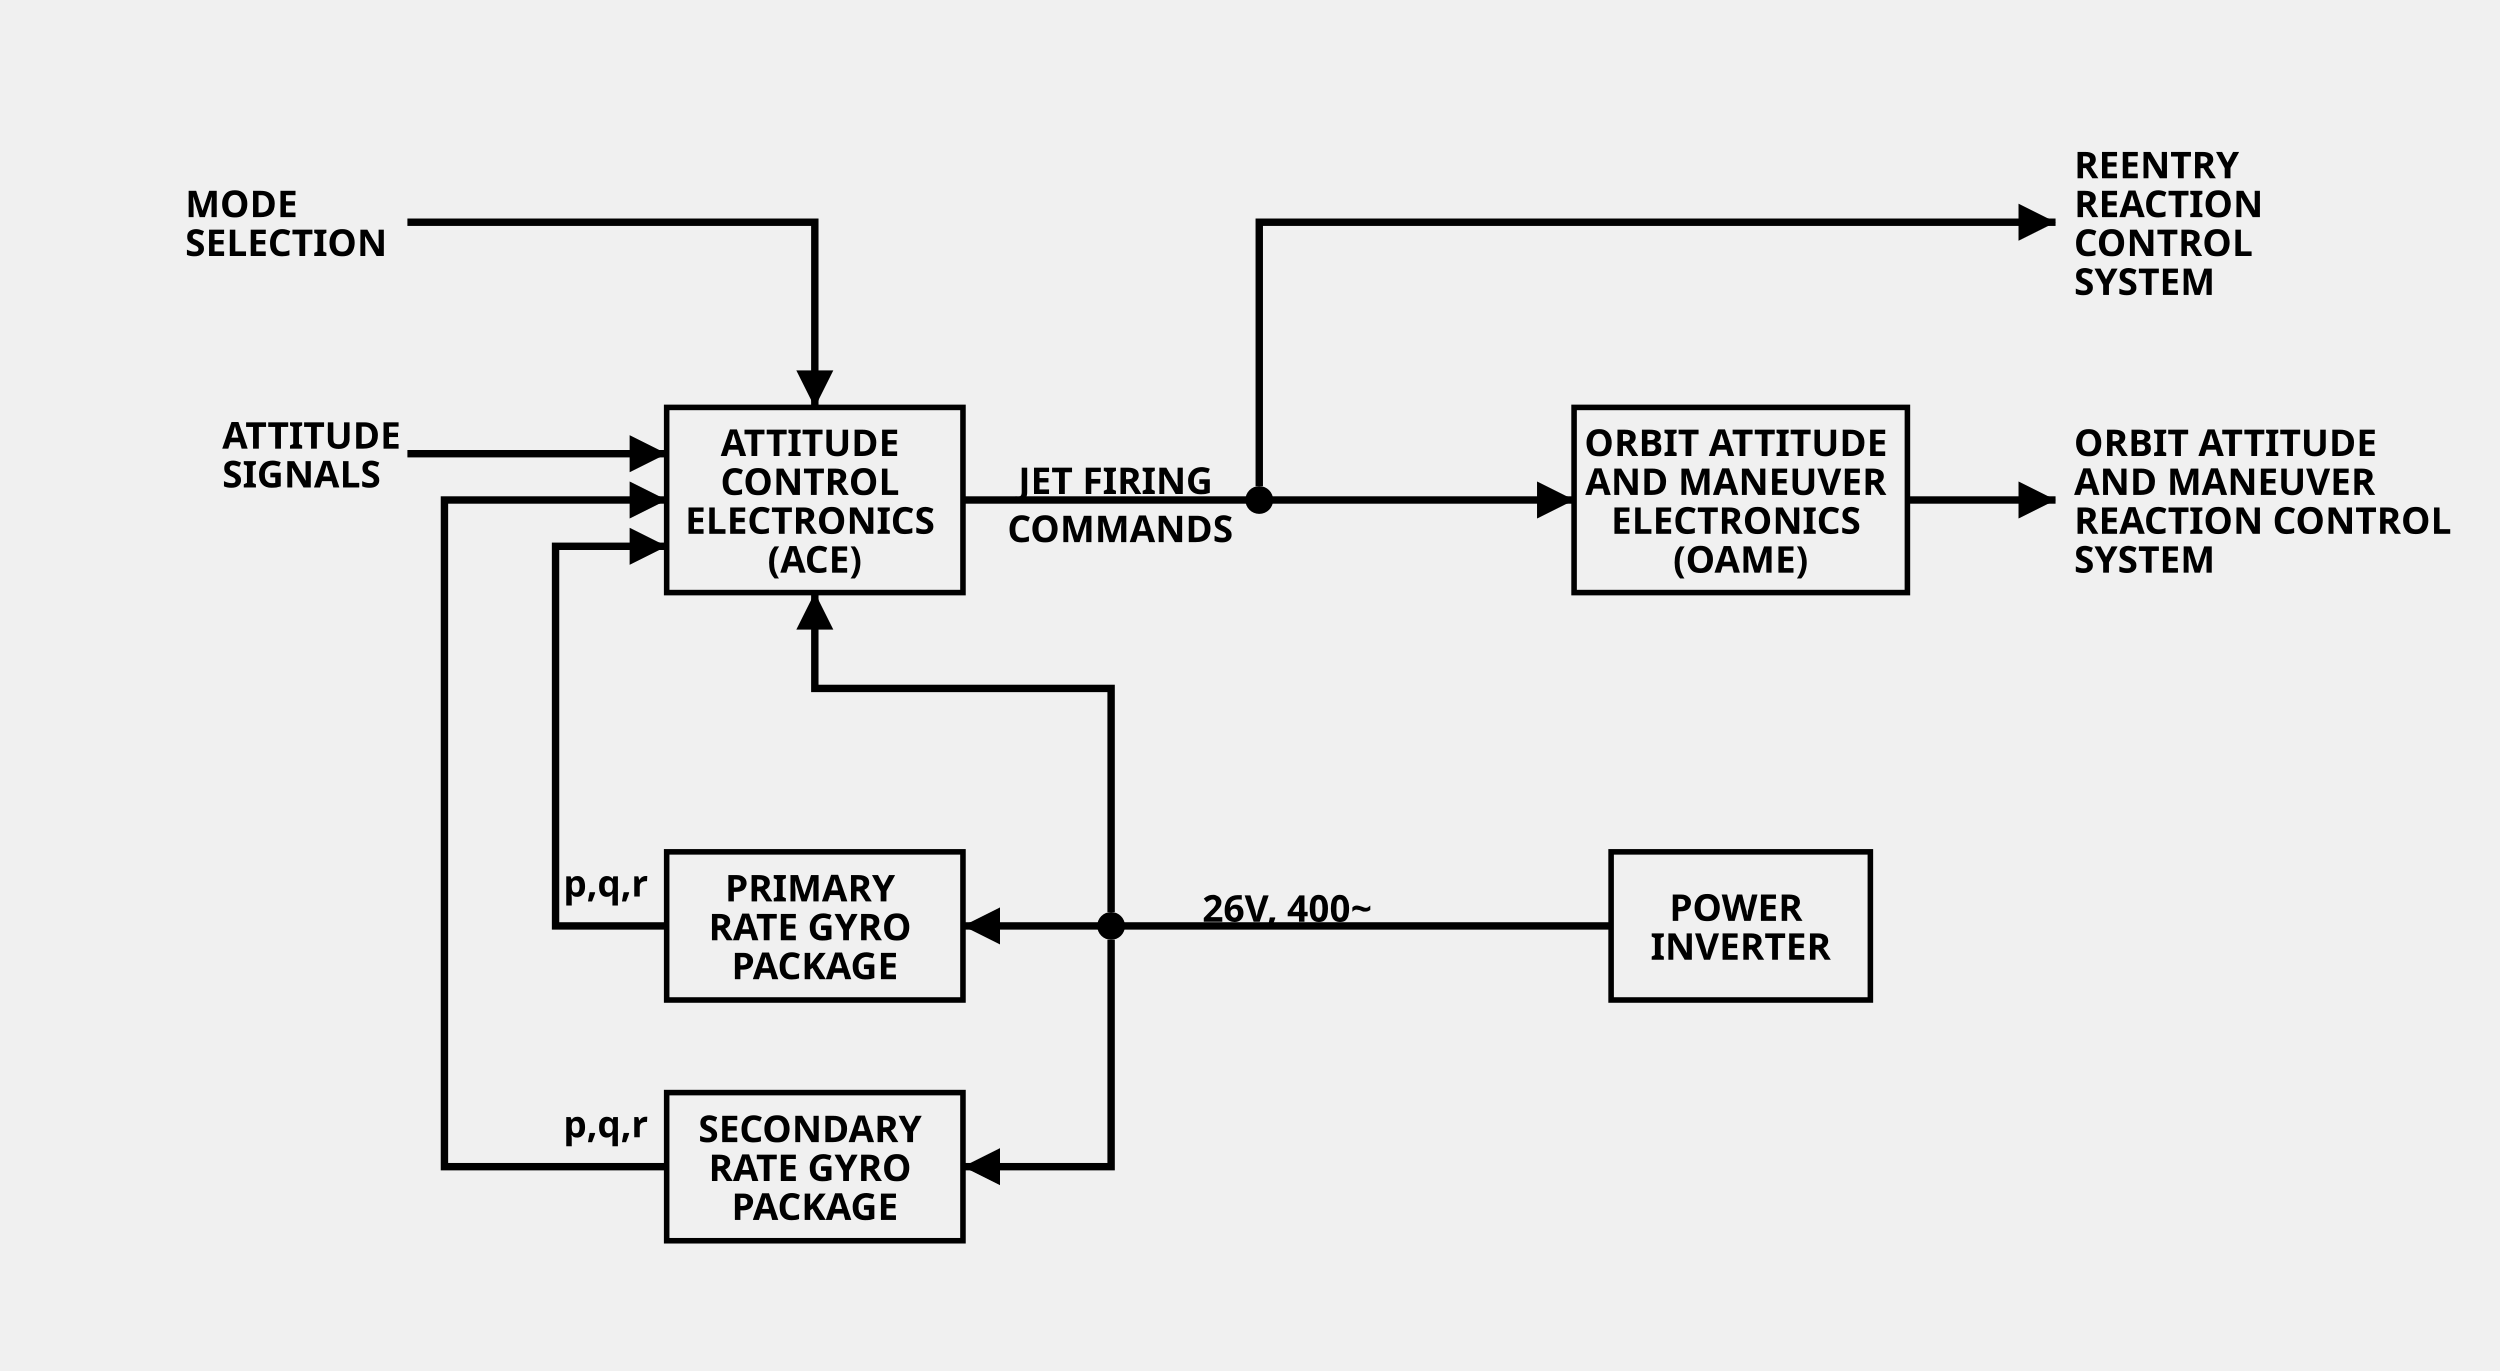
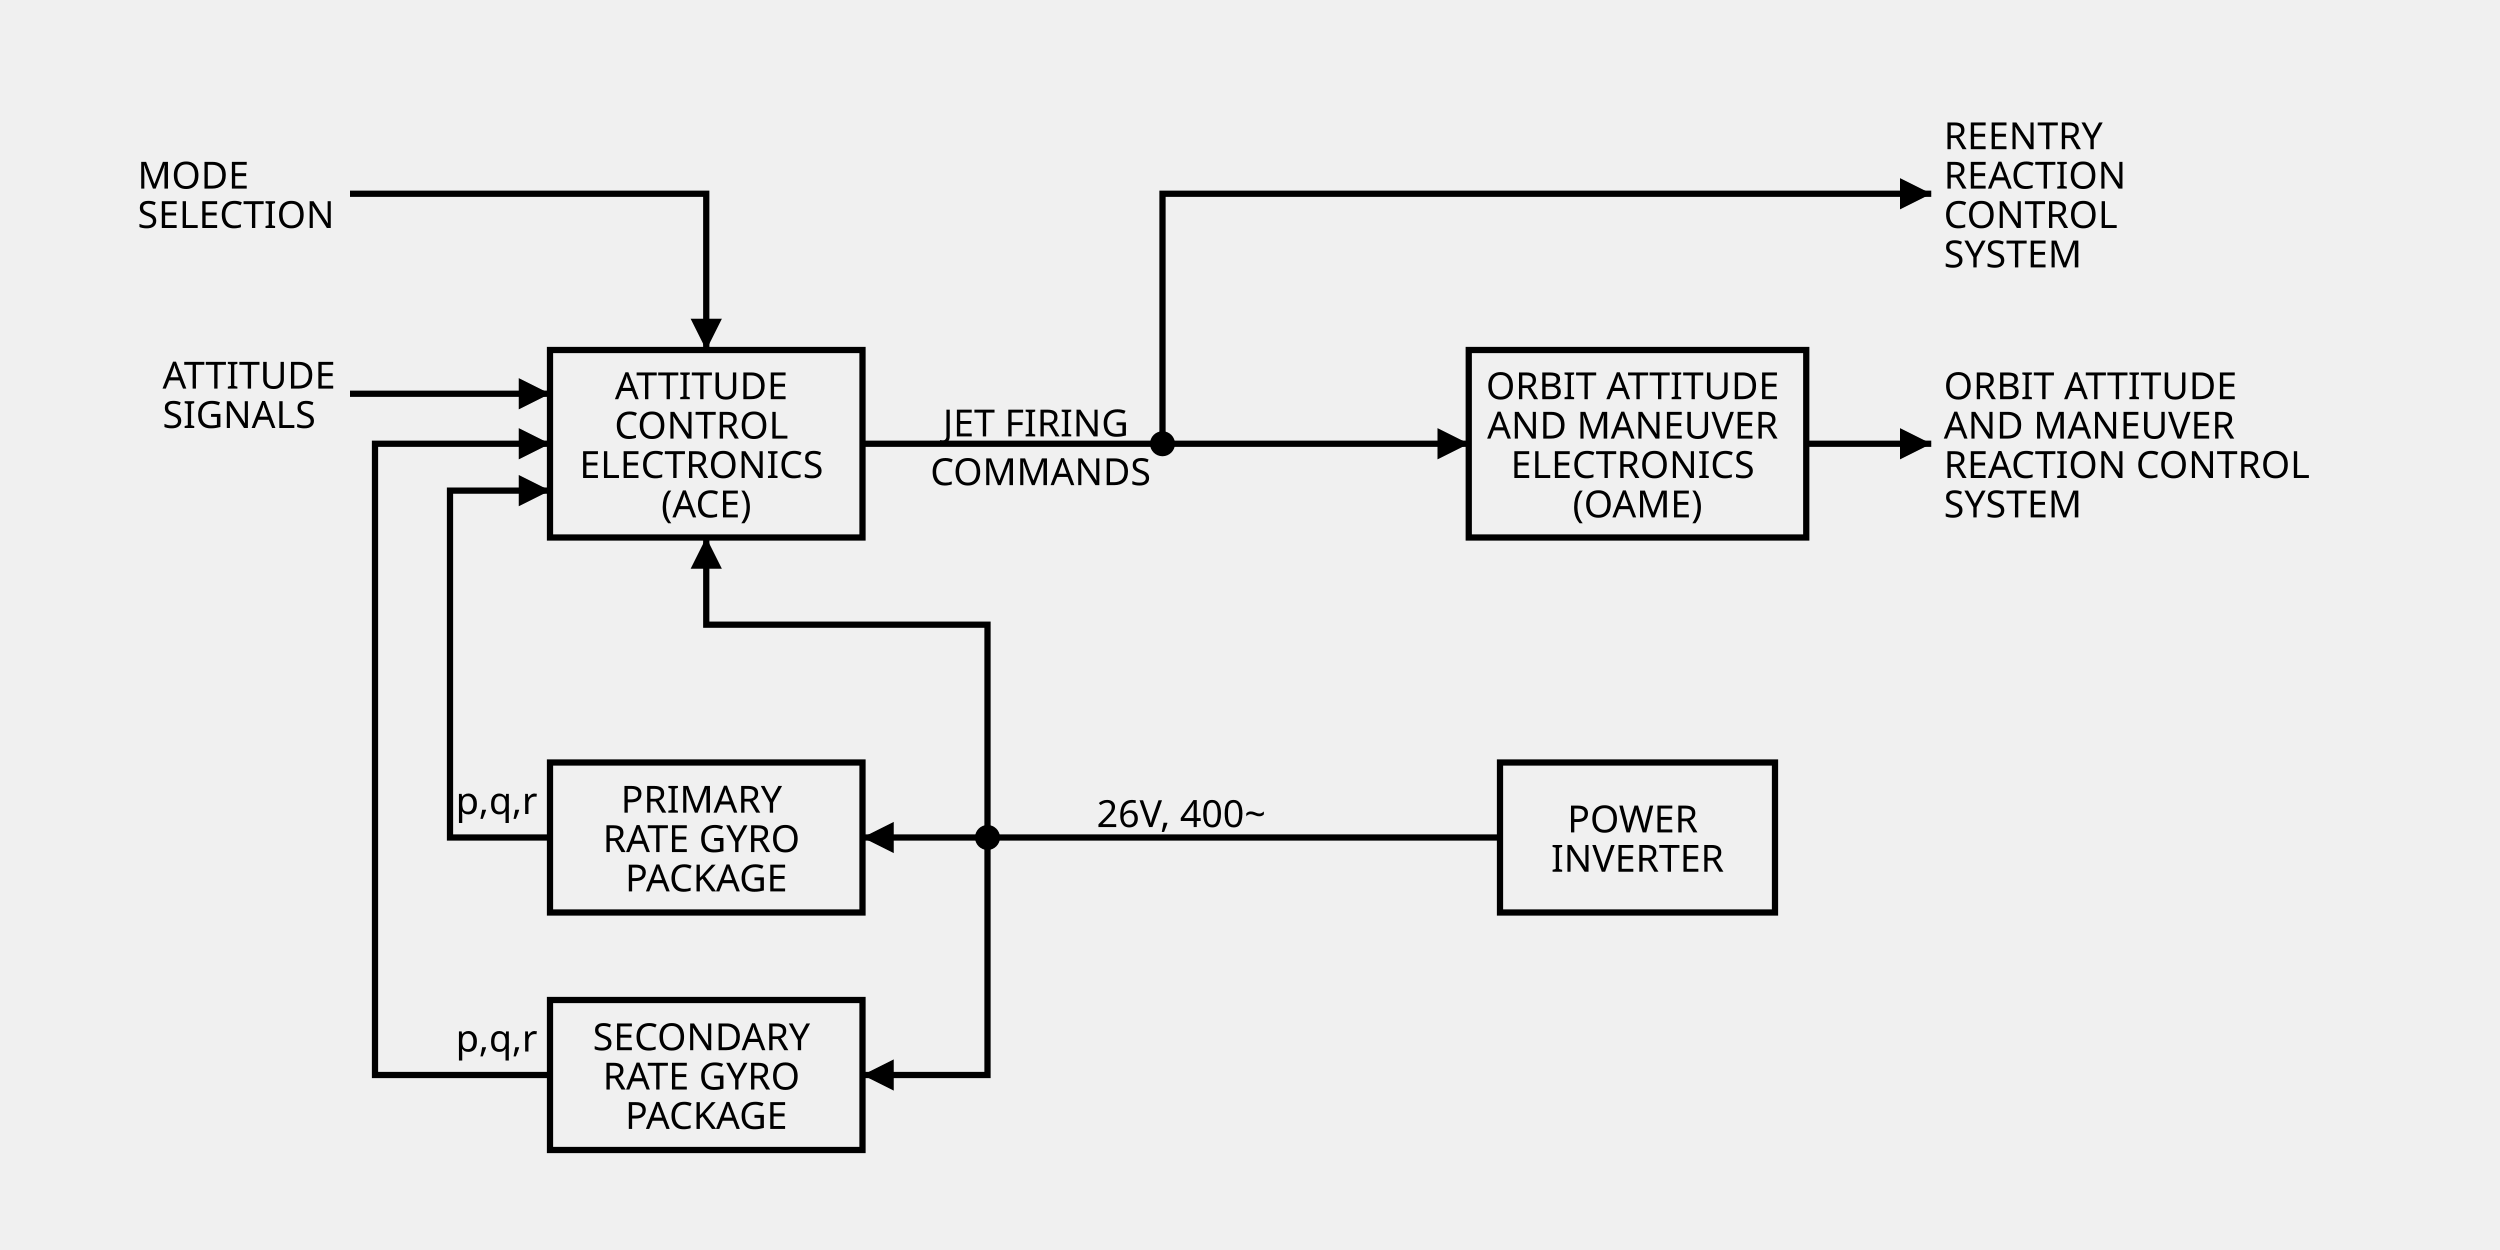
- <svg xmlns="http://www.w3.org/2000/svg" version="1.1" width="135mm" height="74mm" viewBox="-36 -22 135 74">
+ <svg xmlns="http://www.w3.org/2000/svg" version="1.1" width="200mm" height="100mm" viewBox="-44 -28 200 100">
  <defs>
-     <marker id="arrow" refX="1" refY="0.5" orient="auto-start-reverse" markerWidth="5" markerHeight="5" viewBox="0 0 1 1">
-       <path d="M 0 0 1 0.5 0 1" style="stroke-width: 0.2;" />
+     <marker id="d-arrow" refX="1" refY="0.5" orient="auto-start-reverse" markerWidth="5" markerHeight="5" viewBox="0 0 1 1">
+       <path d="M 0 0 1 0.5 0 1" style="stroke: none; fill: black;" />
    </marker>
  </defs>
  <style>
-     rect, line, polyline { fill: none; stroke: black; stroke-width: 0.3; }
-     line, polyline { stroke-width: 0.4; }
-     text, tspan { font-size: 2px; font-family: sans-serif; font-weight: bold; }
-     rect.nool { stroke: none; }
-     text, text * { dominant-baseline: central; text-anchor: middle; }
-     text.d-text-top, text.d-text-top * { dominant-baseline: text-before-edge; }
+     rect, circle, ellipse, line, polyline, polygon, path { stroke-width: 0.5; stroke: black; fill: none; }
+     text { font-family: sans-serif; font-size: 3px; }
+     text.d-tbox, text.d-tbox * { text-anchor: middle; dominant-baseline: central; }
    text.d-text-bottom, text.d-text-bottom * { dominant-baseline: text-after-edge; }
    text.d-text-left, text.d-text-left * { text-anchor: start; }
    text.d-text-right, text.d-text-right * { text-anchor: end; }
- 
-     line, polyline { marker-end: url(#arrow); }
+     line.d-arrow, polyline.d-arrow, path.d-arrow { marker-end: url(#d-arrow); }
+     .d-none { stroke: none; }
+     text.d-none, text.d-none * { stroke: none; }
+     .d-fill-black { fill: black; }
+     text.d-fill-black, text.d-fill-black * { fill: white; }
  </style>
-   <rect id="ace" x="0" y="0" width="16" height="10" />
-   <text x="8" y="5" class="d-tbox">
-     <tspan x="8" dy="-1.575em">ATTITUDE</tspan>
-     <tspan x="8" dy="1.05em">CONTROL</tspan>
-     <tspan x="8" dy="1.05em">ELECTRONICS</tspan>
-     <tspan x="8" dy="1.05em">(ACE)</tspan>
+   <rect id="ace" x="0" y="0" width="25" height="15" />
+   <text x="12.5" y="7.5" class="d-tbox">
+     <tspan x="12.5" dy="-1.575em">ATTITUDE</tspan>
+     <tspan x="12.5" dy="1.05em">CONTROL</tspan>
+     <tspan x="12.5" dy="1.05em">ELECTRONICS</tspan>
+     <tspan x="12.5" dy="1.05em">(ACE)</tspan>
  </text>
-   <rect id="prgp" x="0" y="24" width="16" height="8" />
-   <text x="8" y="28" class="d-tbox">
-     <tspan x="8" dy="-1.05em">PRIMARY</tspan>
-     <tspan x="8" dy="1.05em">RATE GYRO</tspan>
-     <tspan x="8" dy="1.05em">PACKAGE</tspan>
+   <rect id="prgp" x="0" y="33" width="25" height="12" />
+   <text x="12.5" y="39" class="d-tbox">
+     <tspan x="12.5" dy="-1.05em">PRIMARY</tspan>
+     <tspan x="12.5" dy="1.05em">RATE GYRO</tspan>
+     <tspan x="12.5" dy="1.05em">PACKAGE</tspan>
  </text>
-   <rect id="srgp" x="0" y="37" width="16" height="8" />
-   <text x="8" y="41" class="d-tbox">
-     <tspan x="8" dy="-1.05em">SECONDARY</tspan>
-     <tspan x="8" dy="1.05em">RATE GYRO</tspan>
-     <tspan x="8" dy="1.05em">PACKAGE</tspan>
+   <rect id="srgp" x="0" y="52" width="25" height="12" />
+   <text x="12.5" y="58" class="d-tbox">
+     <tspan x="12.5" dy="-1.05em">SECONDARY</tspan>
+     <tspan x="12.5" dy="1.05em">RATE GYRO</tspan>
+     <tspan x="12.5" dy="1.05em">PACKAGE</tspan>
  </text>
-   <rect id="oame" x="49" y="0" width="18" height="10" />
-   <text x="58" y="5" class="d-tbox">
-     <tspan x="58" dy="-1.575em">ORBIT ATTITUDE</tspan>
-     <tspan x="58" dy="1.05em">AND MANEUVER</tspan>
-     <tspan x="58" dy="1.05em">ELECTRONICS</tspan>
-     <tspan x="58" dy="1.05em">(OAME)</tspan>
+   <rect id="oame" x="73.5" y="0" width="27" height="15" />
+   <text x="87" y="7.5" class="d-tbox">
+     <tspan x="87" dy="-1.575em">ORBIT ATTITUDE</tspan>
+     <tspan x="87" dy="1.05em">AND MANEUVER</tspan>
+     <tspan x="87" dy="1.05em">ELECTRONICS</tspan>
+     <tspan x="87" dy="1.05em">(OAME)</tspan>
  </text>
-   <rect id="pi" x="51" y="24" width="14" height="8" />
-   <text x="58" y="28" class="d-tbox">
-     <tspan x="58" dy="-0.525em">POWER</tspan>
-     <tspan x="58" dy="1.05em">INVERTER</tspan>
+   <rect id="pi" x="76" y="33" width="22" height="12" />
+   <text x="87" y="39" class="d-tbox">
+     <tspan x="87" dy="-0.525em">POWER</tspan>
+     <tspan x="87" dy="1.05em">INVERTER</tspan>
  </text>
-   <rect id="ms" x="-27" y="-15" width="13" height="10" class="nool" />
-   <text x="-26" y="-10" class="nool d-tbox d-text-left">
-     <tspan x="-26" dy="-0.525em">MODE</tspan>
-     <tspan x="-26" dy="1.05em">SELECTION</tspan>
+   <rect id="ms" x="-34" y="-20" width="18" height="15" class="d-none" />
+   <text x="-33" y="-12.5" class="d-none d-tbox d-text-left">
+     <tspan x="-33" dy="-0.525em">MODE</tspan>
+     <tspan x="-33" dy="1.05em">SELECTION</tspan>
  </text>
-   <rect id="as" x="-25" y="0" width="11" height="5" class="nool" />
-   <text x="-24" y="2.5" class="nool d-tbox d-text-left">
-     <tspan x="-24" dy="-0.525em">ATTITUDE</tspan>
-     <tspan x="-24" dy="1.05em">SIGNALS</tspan>
+   <rect id="as" x="-32" y="0" width="16" height="7" class="d-none" />
+   <text x="-31" y="3.5" class="d-none d-tbox d-text-left">
+     <tspan x="-31" dy="-0.525em">ATTITUDE</tspan>
+     <tspan x="-31" dy="1.05em">SIGNALS</tspan>
  </text>
-   <rect id="rrcs" x="75" y="-15" width="15" height="10" class="nool" />
-   <text x="76" y="-10" class="nool d-tbox d-text-left">
-     <tspan x="76" dy="-1.575em">REENTRY</tspan>
-     <tspan x="76" dy="1.05em">REACTION</tspan>
-     <tspan x="76" dy="1.05em">CONTROL</tspan>
-     <tspan x="76" dy="1.05em">SYSTEM</tspan>
+   <rect id="rrcs" x="110.5" y="-20" width="18" height="15" class="d-none" />
+   <text x="111.5" y="-12.5" class="d-none d-tbox d-text-left">
+     <tspan x="111.5" dy="-1.575em">REENTRY</tspan>
+     <tspan x="111.5" dy="1.05em">REACTION</tspan>
+     <tspan x="111.5" dy="1.05em">CONTROL</tspan>
+     <tspan x="111.5" dy="1.05em">SYSTEM</tspan>
  </text>
-   <rect id="oaamrcs" x="75" y="0" width="15" height="10" class="nool" />
-   <text x="76" y="5" class="nool d-tbox d-text-left">
-     <tspan x="76" dy="-1.575em">ORBIT ATTITUDE</tspan>
-     <tspan x="76" dy="1.05em">AND MANEUVER</tspan>
-     <tspan x="76" dy="1.05em">REACTION CONTROL</tspan>
-     <tspan x="76" dy="1.05em">SYSTEM</tspan>
+   <rect id="oaamrcs" x="110.5" y="0" width="35" height="15" class="d-none" />
+   <text x="111.5" y="7.5" class="d-none d-tbox d-text-left">
+     <tspan x="111.5" dy="-1.575em">ORBIT ATTITUDE</tspan>
+     <tspan x="111.5" dy="1.05em">AND MANEUVER</tspan>
+     <tspan x="111.5" dy="1.05em">REACTION CONTROL</tspan>
+     <tspan x="111.5" dy="1.05em">SYSTEM</tspan>
  </text>
-   <circle id="ppi" r="0.75" cx="24" cy="28" />
-   <circle id="jfc" r="0.75" cx="32" cy="5" />
-   <polyline points="0 28, -6 28, -6 7.5, 0 7.5" />
-   <text x="-1" y="27" class="d-tbox d-text-bottom d-text-right">p,q,r</text>
-   <polyline points="0 41, -12 41, -12 5, 0 5" />
-   <text x="-1" y="40" class="d-tbox d-text-bottom d-text-right">p,q,r</text>
-   <line x1="-14" y1="2.5" x2="0" y2="2.5" />
-   <polyline points="24 27.25, 24 15.175, 8 15.175, 8 10" />
-   <polyline points="24 28.75, 24 41, 16 41" />
-   <polyline points="32 4.25, 32 -10, 75 -10" />
-   <line x1="67" y1="5" x2="75" y2="5" />
-   <polyline points="16 5, 32.5 5, 32.5 5, 49 5" />
-   <text x="24.5" y="5.2" class="d-tbox">
-     <tspan x="24.5" dy="-0.65em">JET FIRING</tspan>
-     <tspan x="24.5" dy="1.3em">COMMANDS</tspan>
+   <circle id="ppi" r="0.75" cx="35" cy="39" class="d-fill-black" />
+   <circle id="jfc" r="0.75" cx="49" cy="7.5" class="d-fill-black" />
+   <polyline points="0 39, -8 39, -8 11.25, 0 11.25" class="d-arrow" />
+   <text x="-1" y="38" class="d-arrow d-tbox d-text-bottom d-text-right">p,q,r</text>
+   <polyline points="0 58, -14 58, -14 7.5, 0 7.5" class="d-arrow" />
+   <text x="-1" y="57" class="d-arrow d-tbox d-text-bottom d-text-right">p,q,r</text>
+   <line x1="-16" y1="3.5" x2="0" y2="3.5" class="d-arrow" />
+   <polyline points="35 38.25, 35 21.975, 12.5 21.975, 12.5 15" class="d-arrow" />
+   <polyline points="35 39.75, 35 58, 25 58" class="d-arrow" />
+   <polyline points="49 6.75, 49 -12.5, 110.5 -12.5" class="d-arrow" />
+   <line x1="100.5" y1="7.5" x2="110.5" y2="7.5" class="d-arrow" />
+   <polyline points="25 7.5, 49.25 7.5, 49.25 7.5, 73.5 7.5" class="d-arrow" />
+   <text x="39.25" y="7.7" class="d-arrow d-tbox">
+     <tspan x="39.25" dy="-0.65em">JET FIRING</tspan>
+     <tspan x="39.25" dy="1.3em">COMMANDS</tspan>
  </text>
-   <polyline points="51 28, 33.5 28, 33.5 28, 16 28" />
-   <text x="33.5" y="27" class="d-tbox">26V, 400~</text>
-   <polyline points="-14 -10, 8 -10, 8 0" />
+   <polyline points="76 39, 50.5 39, 50.5 39, 25 39" class="d-arrow" />
+   <text x="50.5" y="37" class="d-arrow d-tbox">26V, 400~</text>
+   <polyline points="-16 -12.5, 12.5 -12.5, 12.5 0" class="d-arrow" />
</svg>
